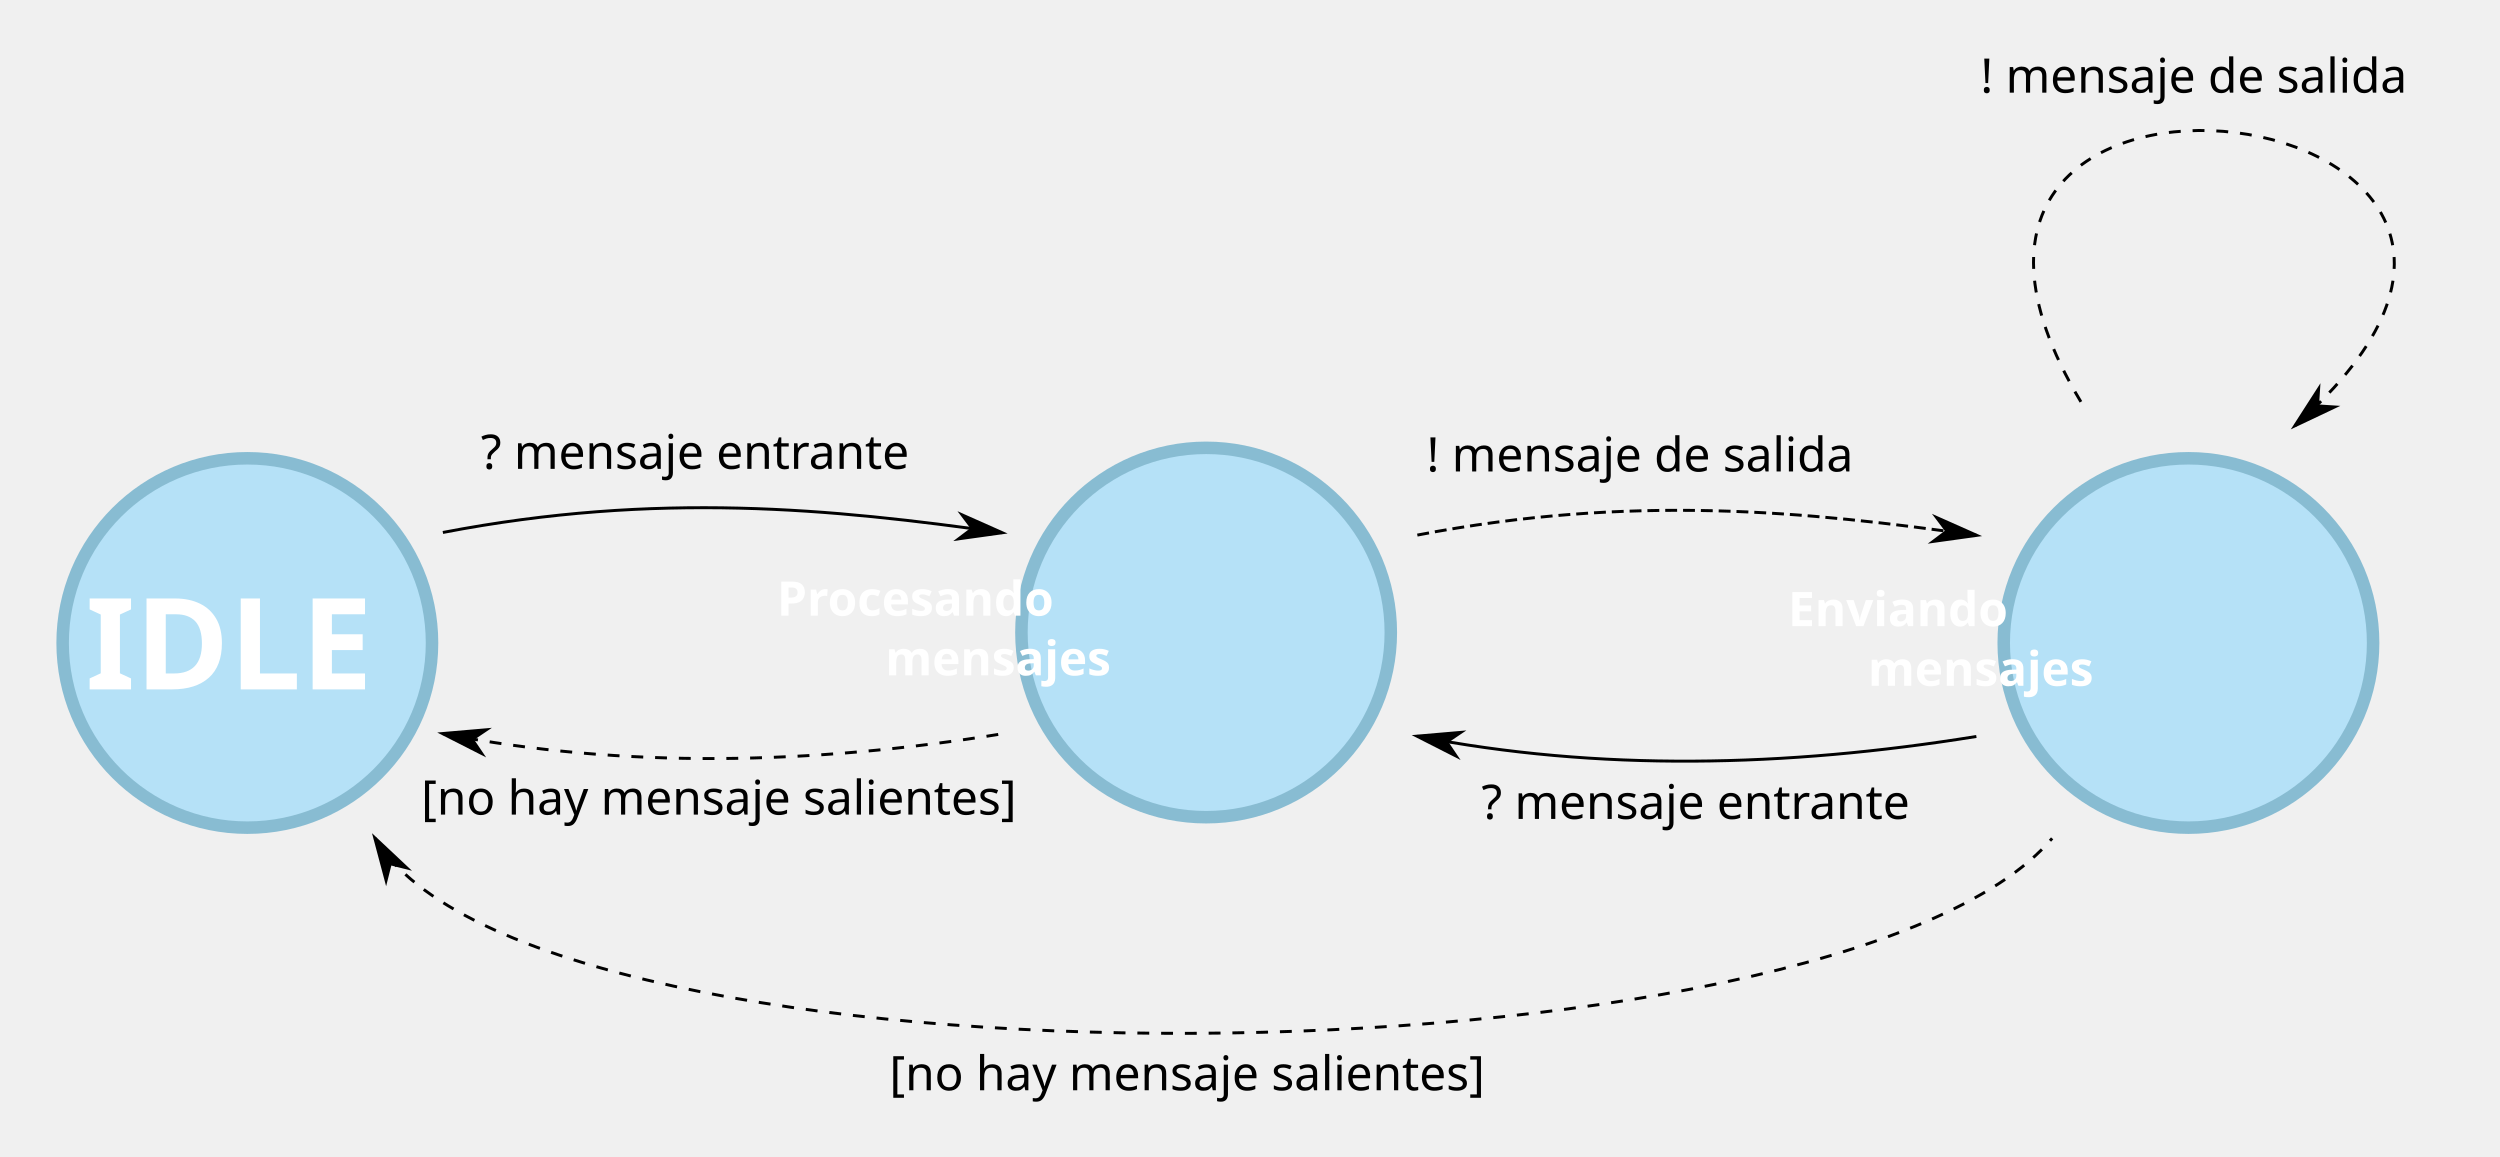
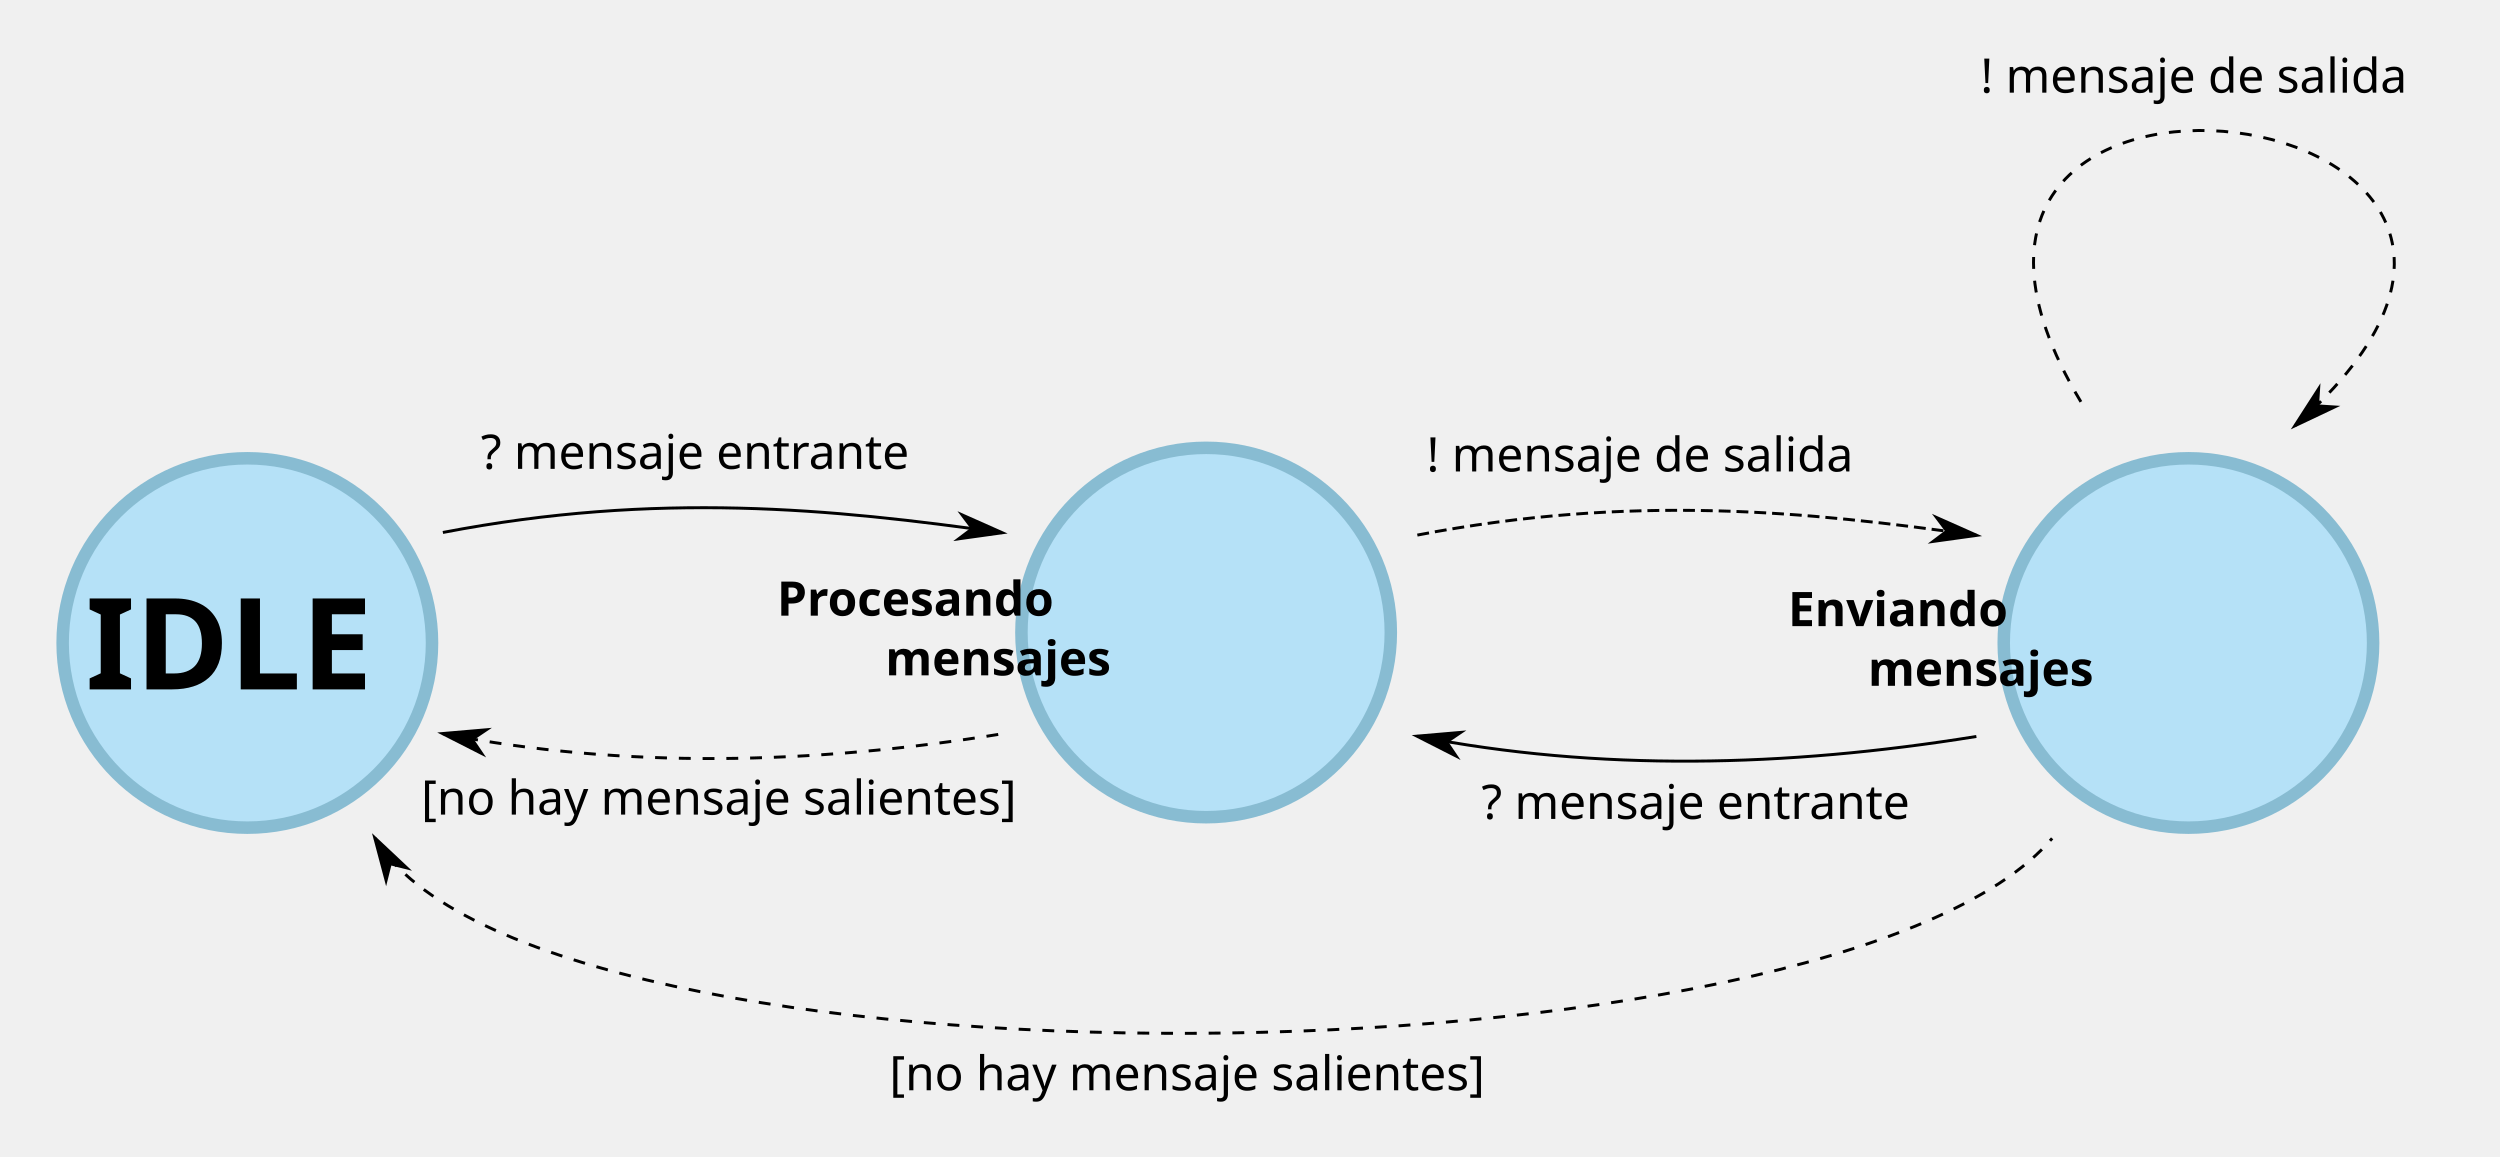
<svg xmlns="http://www.w3.org/2000/svg" width="221.698mm" height="102.564mm" viewBox="0 0 785.546 363.417" id="svg2" version="1.1">
  <defs id="defs4">
    <marker orient="auto" refY="0" refX="0" id="marker9382" style="overflow:visible">
      <path id="path9384" d="M 0,0 5,-5 -12.5,0 5,5 0,0 Z" style="fill:#000000;fill-opacity:1;fill-rule:evenodd;stroke:#000000;stroke-width:1pt;stroke-opacity:1" transform="matrix(0.8,0,0,0.8,10,0)" />
    </marker>
    <marker style="overflow:visible" id="marker9286" refX="0" refY="0" orient="auto">
      <path transform="matrix(0.8,0,0,0.8,10,0)" style="fill:#000000;fill-opacity:1;fill-rule:evenodd;stroke:#000000;stroke-width:1pt;stroke-opacity:1" d="M 0,0 5,-5 -12.5,0 5,5 0,0 Z" id="path9288" />
    </marker>
    <marker orient="auto" refY="0" refX="0" id="marker8588" style="overflow:visible">
      <path id="path8590" d="M 0,0 5,-5 -12.5,0 5,5 0,0 Z" style="fill:#000000;fill-opacity:1;fill-rule:evenodd;stroke:#000000;stroke-width:1pt;stroke-opacity:1" transform="matrix(-0.8,0,0,-0.8,-10,0)" />
    </marker>
    <marker style="overflow:visible" id="marker8198" refX="0" refY="0" orient="auto">
      <path transform="matrix(-0.8,0,0,-0.8,-10,0)" style="fill:#000000;fill-opacity:1;fill-rule:evenodd;stroke:#000000;stroke-width:1pt;stroke-opacity:1" d="M 0,0 5,-5 -12.5,0 5,5 0,0 Z" id="path8200" />
    </marker>
    <marker orient="auto" refY="0" refX="0" id="Arrow1Lstart" style="overflow:visible">
      <path id="path4146" d="M 0,0 5,-5 -12.5,0 5,5 0,0 Z" style="fill:#000000;fill-opacity:1;fill-rule:evenodd;stroke:#000000;stroke-width:1pt;stroke-opacity:1" transform="matrix(0.8,0,0,0.8,10,0)" />
    </marker>
    <marker style="overflow:visible" id="marker4430" refX="0" refY="0" orient="auto">
      <path transform="matrix(-0.8,0,0,-0.8,-10,0)" style="fill:#000000;fill-opacity:1;fill-rule:evenodd;stroke:#000000;stroke-width:1pt;stroke-opacity:1" d="M 0,0 5,-5 -12.5,0 5,5 0,0 Z" id="path4432" />
    </marker>
    <marker orient="auto" refY="0" refX="0" id="Arrow1Lend" style="overflow:visible">
      <path id="path4149" d="M 0,0 5,-5 -12.5,0 5,5 0,0 Z" style="fill:#000000;fill-opacity:1;fill-rule:evenodd;stroke:#000000;stroke-width:1pt;stroke-opacity:1" transform="matrix(-0.8,0,0,-0.8,-10,0)" />
    </marker>
  </defs>
  <g id="layer1" transform="translate(10.70779,-84.14471)">
    <circle style="color:#000000;clip-rule:nonzero;display:inline;overflow:visible;visibility:visible;opacity:1;isolation:auto;mix-blend-mode:normal;color-interpolation:sRGB;color-interpolation-filters:linearRGB;solid-color:#000000;solid-opacity:1;fill:#b5e1f7;fill-opacity:1;fill-rule:nonzero;stroke:#88bcd2;stroke-width:3.931;stroke-linecap:round;stroke-linejoin:miter;stroke-miterlimit:4;stroke-dasharray:none;stroke-dashoffset:0;stroke-opacity:1;color-rendering:auto;image-rendering:auto;shape-rendering:auto;text-rendering:auto;enable-background:accumulate" id="circle5076" cx="67.009" cy="286.178" r="58.034" />
    <circle r="58.034" cy="282.894" cx="368.277" id="circle4138" style="color:#000000;clip-rule:nonzero;display:inline;overflow:visible;visibility:visible;opacity:1;isolation:auto;mix-blend-mode:normal;color-interpolation:sRGB;color-interpolation-filters:linearRGB;solid-color:#000000;solid-opacity:1;fill:#b5e1f7;fill-opacity:1;fill-rule:nonzero;stroke:#88bcd2;stroke-width:3.931;stroke-linecap:round;stroke-linejoin:miter;stroke-miterlimit:4;stroke-dasharray:none;stroke-dashoffset:0;stroke-opacity:1;color-rendering:auto;image-rendering:auto;shape-rendering:auto;text-rendering:auto;enable-background:accumulate" />
    <path style="fill:none;fill-rule:evenodd;stroke:#000000;stroke-width:0.933px;stroke-linecap:butt;stroke-linejoin:miter;stroke-opacity:1;marker-end:url(#Arrow1Lend)" d="m 128.452,251.455 c 67.432,-12.953 122.238,-7.452 175.66,0.07" id="path4140" />
    <path id="path4428" d="m 128.452,314.664 c 56.811,11.06 115.568,9.789 175.66,0.07" style="fill:none;fill-rule:evenodd;stroke:#000000;stroke-width:0.933;stroke-linecap:butt;stroke-linejoin:miter;stroke-miterlimit:4;stroke-dasharray:3.732, 3.732;stroke-dashoffset:0;stroke-opacity:1;marker-start:url(#Arrow1Lstart)" />
    <text xml:space="preserve" style="font-style:normal;font-weight:normal;font-size:100px;line-height:125%;font-family:sans-serif;letter-spacing:0px;word-spacing:0px;fill:#ffffff;fill-opacity:1;stroke:none;stroke-width:1px;stroke-linecap:butt;stroke-linejoin:miter;stroke-opacity:1" x="16.179" y="300.758" id="text5030">
-       <tspan id="tspan5032" x="16.179" y="300.758" style="font-style:normal;font-variant:normal;font-weight:bold;font-stretch:normal;font-size:40px;font-family:sans-serif;-inkscape-font-specification:'sans-serif Bold';fill:#ffffff;fill-opacity:1">IDLE</tspan>
+       <tspan id="tspan5032" x="16.179" y="300.758" style="font-style:normal;font-variant:normal;font-weight:bold;font-stretch:normal;font-size:40px;font-family:sans-serif;-inkscape-font-specification:'sans-serif Bold';fill:#000000;fill-opacity:1">IDLE</tspan>
    </text>
    <text id="text5066" y="277.599" x="367.915" style="font-style:normal;font-weight:normal;font-size:100px;line-height:125%;font-family:sans-serif;letter-spacing:0px;word-spacing:0px;fill:#ffffff;fill-opacity:1;stroke:none;stroke-width:1px;stroke-linecap:butt;stroke-linejoin:miter;stroke-opacity:1" xml:space="preserve">
-       <tspan style="font-style:normal;font-variant:normal;font-weight:bold;font-stretch:normal;font-size:15px;font-family:sans-serif;-inkscape-font-specification:'sans-serif Bold';text-align:center;text-anchor:middle;fill:#ffffff;fill-opacity:1" y="277.599" x="367.915" id="tspan5070">Procesando</tspan>
-       <tspan style="font-style:normal;font-variant:normal;font-weight:bold;font-stretch:normal;font-size:15px;font-family:sans-serif;-inkscape-font-specification:'sans-serif Bold';text-align:center;text-anchor:middle;fill:#ffffff;fill-opacity:1" y="296.349" x="367.915" id="tspan5074">mensajes</tspan>
+       <tspan style="font-style:normal;font-variant:normal;font-weight:bold;font-stretch:normal;font-size:15px;font-family:sans-serif;-inkscape-font-specification:'sans-serif Bold';text-align:center;text-anchor:middle;fill:#000000;fill-opacity:1" y="277.599" x="367.915" id="tspan5070">Procesando</tspan>
+       <tspan style="font-style:normal;font-variant:normal;font-weight:bold;font-stretch:normal;font-size:15px;font-family:sans-serif;-inkscape-font-specification:'sans-serif Bold';text-align:center;text-anchor:middle;fill:#000000;fill-opacity:1" y="296.349" x="367.915" id="tspan5074">mensajes</tspan>
    </text>
    <text xml:space="preserve" style="font-style:normal;font-weight:normal;font-size:100px;line-height:125%;font-family:sans-serif;letter-spacing:0px;word-spacing:0px;fill:#000000;fill-opacity:1;stroke:none;stroke-width:1px;stroke-linecap:butt;stroke-linejoin:miter;stroke-opacity:1" x="140.373" y="231.467" id="text5984">
      <tspan id="tspan5986" x="140.373" y="231.467" style="font-size:15px">? mensaje entrante</tspan>
    </text>
    <circle style="color:#000000;clip-rule:nonzero;display:inline;overflow:visible;visibility:visible;opacity:1;isolation:auto;mix-blend-mode:normal;color-interpolation:sRGB;color-interpolation-filters:linearRGB;solid-color:#000000;solid-opacity:1;fill:#b5e1f7;fill-opacity:1;fill-rule:nonzero;stroke:#88bcd2;stroke-width:3.931;stroke-linecap:round;stroke-linejoin:miter;stroke-miterlimit:4;stroke-dasharray:none;stroke-dashoffset:0;stroke-opacity:1;color-rendering:auto;image-rendering:auto;shape-rendering:auto;text-rendering:auto;enable-background:accumulate" id="circle8170" cx="676.934" cy="286.178" r="58.034" />
    <text xml:space="preserve" style="font-style:normal;font-weight:normal;font-size:100px;line-height:125%;font-family:sans-serif;letter-spacing:0px;word-spacing:0px;fill:#ffffff;fill-opacity:1;stroke:none;stroke-width:1px;stroke-linecap:butt;stroke-linejoin:miter;stroke-opacity:1" x="676.67" y="280.882" id="text8172">
-       <tspan id="tspan8176" x="676.67" y="280.882" style="font-style:normal;font-variant:normal;font-weight:bold;font-stretch:normal;font-size:15px;font-family:sans-serif;-inkscape-font-specification:'sans-serif Bold';text-align:center;text-anchor:middle;fill:#ffffff;fill-opacity:1">Enviando</tspan>
-       <tspan x="676.67" y="299.632" style="font-style:normal;font-variant:normal;font-weight:bold;font-stretch:normal;font-size:15px;font-family:sans-serif;-inkscape-font-specification:'sans-serif Bold';text-align:center;text-anchor:middle;fill:#ffffff;fill-opacity:1" id="tspan8180">mensajes</tspan>
+       <tspan id="tspan8176" x="676.67" y="280.882" style="font-style:normal;font-variant:normal;font-weight:bold;font-stretch:normal;font-size:15px;font-family:sans-serif;-inkscape-font-specification:'sans-serif Bold';text-align:center;text-anchor:middle;fill:#000000;fill-opacity:1">Enviando</tspan>
+       <tspan x="676.67" y="299.632" style="font-style:normal;font-variant:normal;font-weight:bold;font-stretch:normal;font-size:15px;font-family:sans-serif;-inkscape-font-specification:'sans-serif Bold';text-align:center;text-anchor:middle;fill:#000000;fill-opacity:1" id="tspan8180">mensajes</tspan>
    </text>
    <path id="path8194" d="m 434.646,252.276 c 67.432,-12.953 122.238,-7.452 175.66,0.07" style="fill:none;fill-rule:evenodd;stroke:#000000;stroke-width:0.933;stroke-linecap:butt;stroke-linejoin:miter;stroke-miterlimit:4;stroke-dasharray:3.733, 1.866;stroke-dashoffset:0;stroke-opacity:1;marker-end:url(#marker8198)" />
    <path style="fill:none;fill-rule:evenodd;stroke:#000000;stroke-width:0.933;stroke-linecap:butt;stroke-linejoin:miter;stroke-miterlimit:4;stroke-dasharray:none;stroke-dashoffset:0;stroke-opacity:1;marker-start:url(#marker9286)" d="m 434.646,315.485 c 56.811,11.06 115.568,9.789 175.66,0.07" id="path8196" />
    <path style="opacity:1;fill:none;fill-rule:evenodd;stroke:#000000;stroke-width:0.933;stroke-linecap:butt;stroke-linejoin:miter;stroke-miterlimit:4;stroke-dasharray:3.732, 3.732;stroke-dashoffset:0;stroke-opacity:1;marker-end:url(#marker8588)" d="M 643.154,210.41 C 564.421,79.352 829.297,113.412 710.456,217.869" id="path8586" />
    <text xml:space="preserve" style="font-style:normal;font-weight:normal;font-size:100px;line-height:125%;font-family:sans-serif;letter-spacing:0px;word-spacing:0px;fill:#000000;fill-opacity:1;stroke:none;stroke-width:1px;stroke-linecap:butt;stroke-linejoin:miter;stroke-opacity:1" x="437.537" y="232.288" id="text9278">
      <tspan id="tspan9280" x="437.537" y="232.288" style="font-size:15px">! mensaje de salida</tspan>
    </text>
    <text id="text9282" y="113.258" x="611.567" style="font-style:normal;font-weight:normal;font-size:100px;line-height:125%;font-family:sans-serif;letter-spacing:0px;word-spacing:0px;fill:#000000;fill-opacity:1;stroke:none;stroke-width:1px;stroke-linecap:butt;stroke-linejoin:miter;stroke-opacity:1" xml:space="preserve">
      <tspan style="font-size:15px" y="113.258" x="611.567" id="tspan9284">! mensaje de salida</tspan>
    </text>
    <path id="path9380" d="m 107.109,347.5 c 49.944,83.614 459.238,79.93 527.003,0.07" style="fill:none;fill-rule:evenodd;stroke:#000000;stroke-width:0.933;stroke-linecap:butt;stroke-linejoin:miter;stroke-miterlimit:4;stroke-dasharray:3.733, 3.733;stroke-dashoffset:0;stroke-opacity:1;marker-start:url(#marker9382)" />
    <text xml:space="preserve" style="font-style:normal;font-weight:normal;font-size:100px;line-height:125%;font-family:sans-serif;letter-spacing:0px;word-spacing:0px;fill:#000000;fill-opacity:1;stroke:none;stroke-width:1px;stroke-linecap:butt;stroke-linejoin:miter;stroke-opacity:1" x="268.773" y="426.726" id="text10794">
      <tspan id="tspan10796" x="268.773" y="426.726" style="font-size:15px">[no hay mensaje salientes]</tspan>
    </text>
    <text id="text10810" y="341.467" x="454.776" style="font-style:normal;font-weight:normal;font-size:100px;line-height:125%;font-family:sans-serif;letter-spacing:0px;word-spacing:0px;fill:#000000;fill-opacity:1;stroke:none;stroke-width:1px;stroke-linecap:butt;stroke-linejoin:miter;stroke-opacity:1" xml:space="preserve">
      <tspan style="font-size:15px" y="341.467" x="454.776" id="tspan10812">? mensaje entrante</tspan>
    </text>
    <text id="text10814" y="340.107" x="121.633" style="font-style:normal;font-weight:normal;font-size:100px;line-height:125%;font-family:sans-serif;letter-spacing:0px;word-spacing:0px;fill:#000000;fill-opacity:1;stroke:none;stroke-width:1px;stroke-linecap:butt;stroke-linejoin:miter;stroke-opacity:1" xml:space="preserve">
      <tspan style="font-size:15px" y="340.107" x="121.633" id="tspan10816">[no hay mensaje salientes]</tspan>
    </text>
  </g>
</svg>
